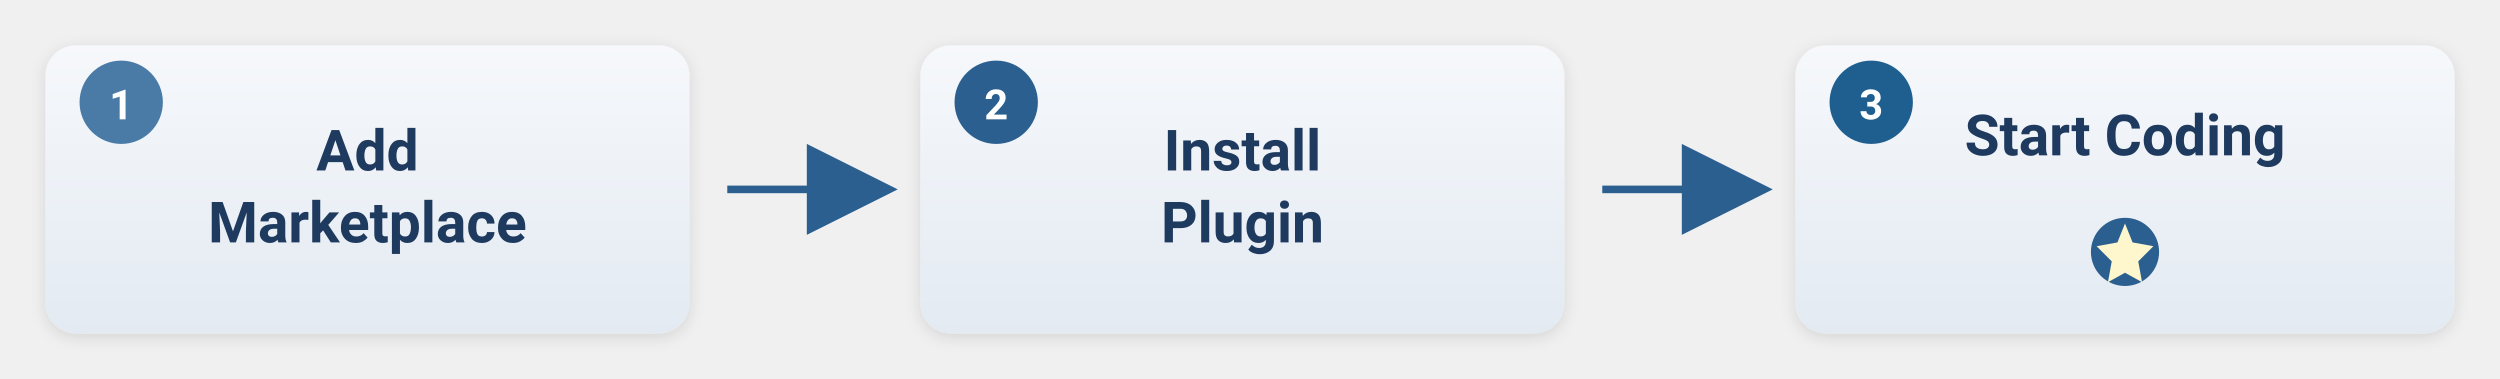
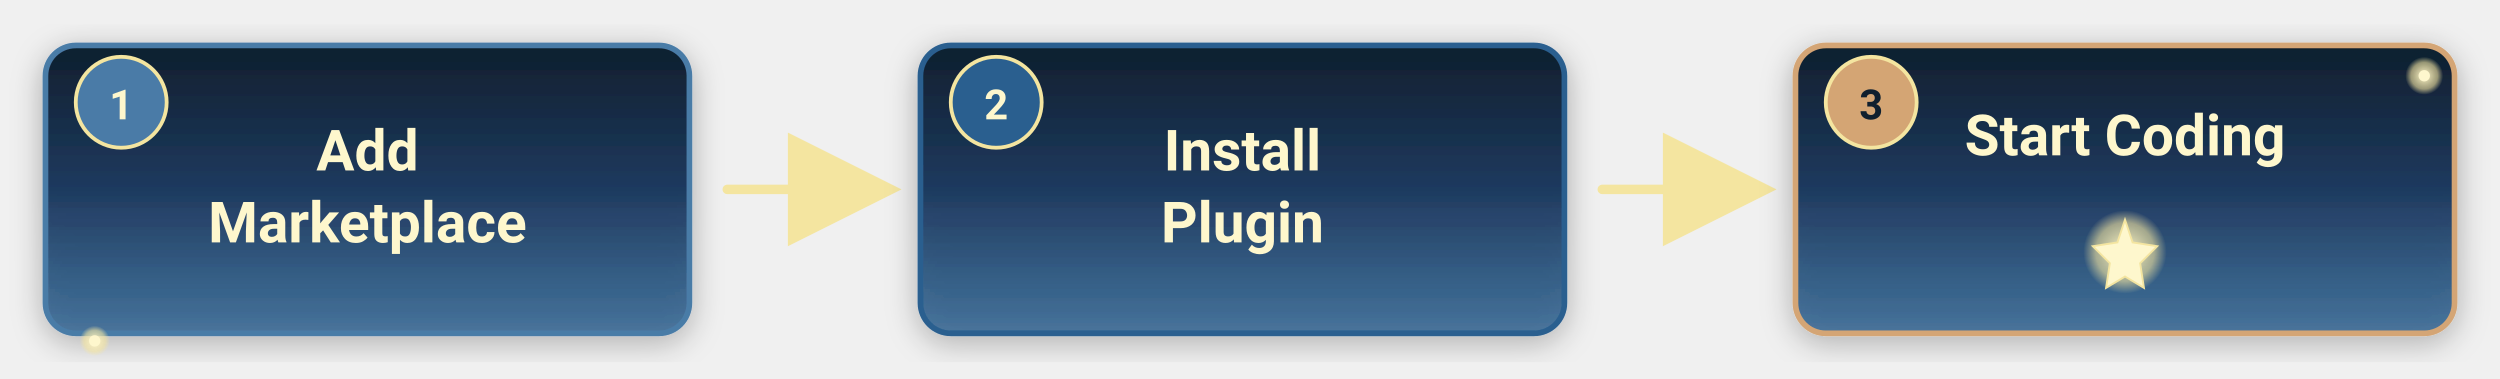
<svg xmlns="http://www.w3.org/2000/svg" viewBox="0 0 1320 200" width="1320" height="200">
  <defs>
    <marker id="arrow" markerWidth="12" markerHeight="12" refX="10" refY="6" orient="auto">
-       <polygon points="0 0, 12 6, 0 12" fill="#2a5f8f" />
+       <polygon points="0 0, 12 6, 0 12" fill="#f4e5a0" />
    </marker>
    <filter id="shadow-sm">
-       <feDropShadow dx="0" dy="2" stdDeviation="4" flood-opacity="0.12" />
+       <feDropShadow dx="0" dy="4" stdDeviation="8" flood-opacity="0.3" />
    </filter>
    <linearGradient id="card-bg" x1="0%" y1="0%" x2="0%" y2="100%">
-       <stop offset="0%" style="stop-color:#F6F8FB;stop-opacity:1" />
-       <stop offset="100%" style="stop-color:#e3eaf2;stop-opacity:1" />
+       <stop offset="0%" style="stop-color:#0f1f2e;stop-opacity:1" />
+       <stop offset="50%" style="stop-color:#1e3a5f;stop-opacity:1" />
+       <stop offset="100%" style="stop-color:#2a5f8f;stop-opacity:0.8" />
    </linearGradient>
+     <radialGradient id="star-glow" cx="50%" cy="50%" r="50%">
+       <stop offset="0%" style="stop-color:#fef7cd;stop-opacity:1" />
+       <stop offset="70%" style="stop-color:#f4e5a0;stop-opacity:0.6" />
+       <stop offset="100%" style="stop-color:#f4e5a0;stop-opacity:0" />
+     </radialGradient>
  </defs>
  <g id="main">
-     <rect x="24" y="24" width="340" height="152" rx="16" fill="url(#card-bg)" filter="url(#shadow-sm)" />
-     <circle cx="64" cy="54" r="22" fill="#4a7ba7" />
-     <text x="64" y="63" text-anchor="middle" font-size="22" font-weight="700" fill="#ffffff" font-family="ui-sans-serif, system-ui, -apple-system, 'Segoe UI', Roboto, sans-serif">
+     <rect x="24" y="24" width="340" height="152" rx="16" fill="url(#card-bg)" stroke="#4a7ba7" stroke-width="3" filter="url(#shadow-sm)" />
+     <circle cx="64" cy="54" r="24" fill="#4a7ba7" stroke="#f4e5a0" stroke-width="2" />
+     <text x="64" y="63" text-anchor="middle" font-size="22" font-weight="700" fill="#fef7cd" font-family="ui-sans-serif, system-ui, -apple-system, 'Segoe UI', Roboto, sans-serif">
      1
    </text>
-     <text x="194" y="90" text-anchor="middle" font-size="30" font-weight="700" fill="#1e3a5f" font-family="ui-sans-serif, system-ui, -apple-system, 'Segoe UI', Roboto, sans-serif">
+     <text x="194" y="90" text-anchor="middle" font-size="30" font-weight="700" fill="#fef7cd" font-family="ui-sans-serif, system-ui, -apple-system, 'Segoe UI', Roboto, sans-serif">
      Add
    </text>
-     <text x="194" y="128" text-anchor="middle" font-size="30" font-weight="700" fill="#1e3a5f" font-family="ui-sans-serif, system-ui, -apple-system, 'Segoe UI', Roboto, sans-serif">
+     <text x="194" y="128" text-anchor="middle" font-size="30" font-weight="700" fill="#fef7cd" font-family="ui-sans-serif, system-ui, -apple-system, 'Segoe UI', Roboto, sans-serif">
      Marketplace
    </text>
-     <path d="M 384 100 L 466 100" stroke="#2a5f8f" stroke-width="4" marker-end="url(#arrow)" fill="none" />
-     <rect x="486" y="24" width="340" height="152" rx="16" fill="url(#card-bg)" filter="url(#shadow-sm)" />
-     <circle cx="526" cy="54" r="22" fill="#2a5f8f" />
-     <text x="526" y="63" text-anchor="middle" font-size="22" font-weight="700" fill="#ffffff" font-family="ui-sans-serif, system-ui, -apple-system, 'Segoe UI', Roboto, sans-serif">
+     <path d="M 384 100 L 466 100" stroke="#f4e5a0" stroke-width="5" marker-end="url(#arrow)" fill="none" stroke-linecap="round" />
+     <rect x="486" y="24" width="340" height="152" rx="16" fill="url(#card-bg)" stroke="#2a5f8f" stroke-width="3" filter="url(#shadow-sm)" />
+     <circle cx="526" cy="54" r="24" fill="#2a5f8f" stroke="#f4e5a0" stroke-width="2" />
+     <text x="526" y="63" text-anchor="middle" font-size="22" font-weight="700" fill="#fef7cd" font-family="ui-sans-serif, system-ui, -apple-system, 'Segoe UI', Roboto, sans-serif">
      2
    </text>
-     <text x="656" y="90" text-anchor="middle" font-size="30" font-weight="700" fill="#1e3a5f" font-family="ui-sans-serif, system-ui, -apple-system, 'Segoe UI', Roboto, sans-serif">
+     <text x="656" y="90" text-anchor="middle" font-size="30" font-weight="700" fill="#fef7cd" font-family="ui-sans-serif, system-ui, -apple-system, 'Segoe UI', Roboto, sans-serif">
      Install
    </text>
-     <text x="656" y="128" text-anchor="middle" font-size="30" font-weight="700" fill="#1e3a5f" font-family="ui-sans-serif, system-ui, -apple-system, 'Segoe UI', Roboto, sans-serif">
+     <text x="656" y="128" text-anchor="middle" font-size="30" font-weight="700" fill="#fef7cd" font-family="ui-sans-serif, system-ui, -apple-system, 'Segoe UI', Roboto, sans-serif">
      Plugin
    </text>
-     <path d="M 846 100 L 928 100" stroke="#2a5f8f" stroke-width="4" marker-end="url(#arrow)" fill="none" />
-     <rect x="948" y="24" width="348" height="152" rx="16" fill="url(#card-bg)" filter="url(#shadow-sm)" />
-     <circle cx="988" cy="54" r="22" fill="#1e5f8f" />
-     <text x="988" y="63" text-anchor="middle" font-size="22" font-weight="700" fill="#ffffff" font-family="ui-sans-serif, system-ui, -apple-system, 'Segoe UI', Roboto, sans-serif">
+     <path d="M 846 100 L 928 100" stroke="#f4e5a0" stroke-width="5" marker-end="url(#arrow)" fill="none" stroke-linecap="round" />
+     <rect x="948" y="24" width="348" height="152" rx="16" fill="url(#card-bg)" stroke="#d4a574" stroke-width="3" filter="url(#shadow-sm)" />
+     <circle cx="988" cy="54" r="24" fill="#d4a574" stroke="#f4e5a0" stroke-width="2" />
+     <text x="988" y="63" text-anchor="middle" font-size="22" font-weight="700" fill="#0f1f2e" font-family="ui-sans-serif, system-ui, -apple-system, 'Segoe UI', Roboto, sans-serif">
      3
    </text>
-     <text x="1122" y="82" text-anchor="middle" font-size="30" font-weight="700" fill="#1e3a5f" font-family="ui-sans-serif, system-ui, -apple-system, 'Segoe UI', Roboto, sans-serif">
+     <text x="1122" y="82" text-anchor="middle" font-size="30" font-weight="700" fill="#fef7cd" font-family="ui-sans-serif, system-ui, -apple-system, 'Segoe UI', Roboto, sans-serif">
      Start Coding
    </text>
-     <circle cx="1122" cy="133" r="18" fill="#2a5f8f" />
-     <path d="M 1122 118 L 1126 128 L 1137 130 L 1129 138 L 1131 149 L 1122 144 L 1113 149 L 1115 138 L 1107 130 L 1118 128 Z" fill="#fef7cd" />
+     <circle cx="1122" cy="133" r="22" fill="url(#star-glow)" />
+     <path d="M 1122 116 L 1126 128 L 1139 130 L 1130 139 L 1132 152 L 1122 146 L 1112 152 L 1114 139 L 1105 130 L 1118 128 Z" fill="#fef7cd" stroke="#f4e5a0" stroke-width="1" />
+     <circle cx="50" cy="180" r="8" fill="url(#star-glow)" />
+     <circle cx="50" cy="180" r="3" fill="#fef7cd" />
+     <circle cx="1280" cy="40" r="10" fill="url(#star-glow)" />
+     <circle cx="1280" cy="40" r="3" fill="#fef7cd" />
  </g>
</svg>
